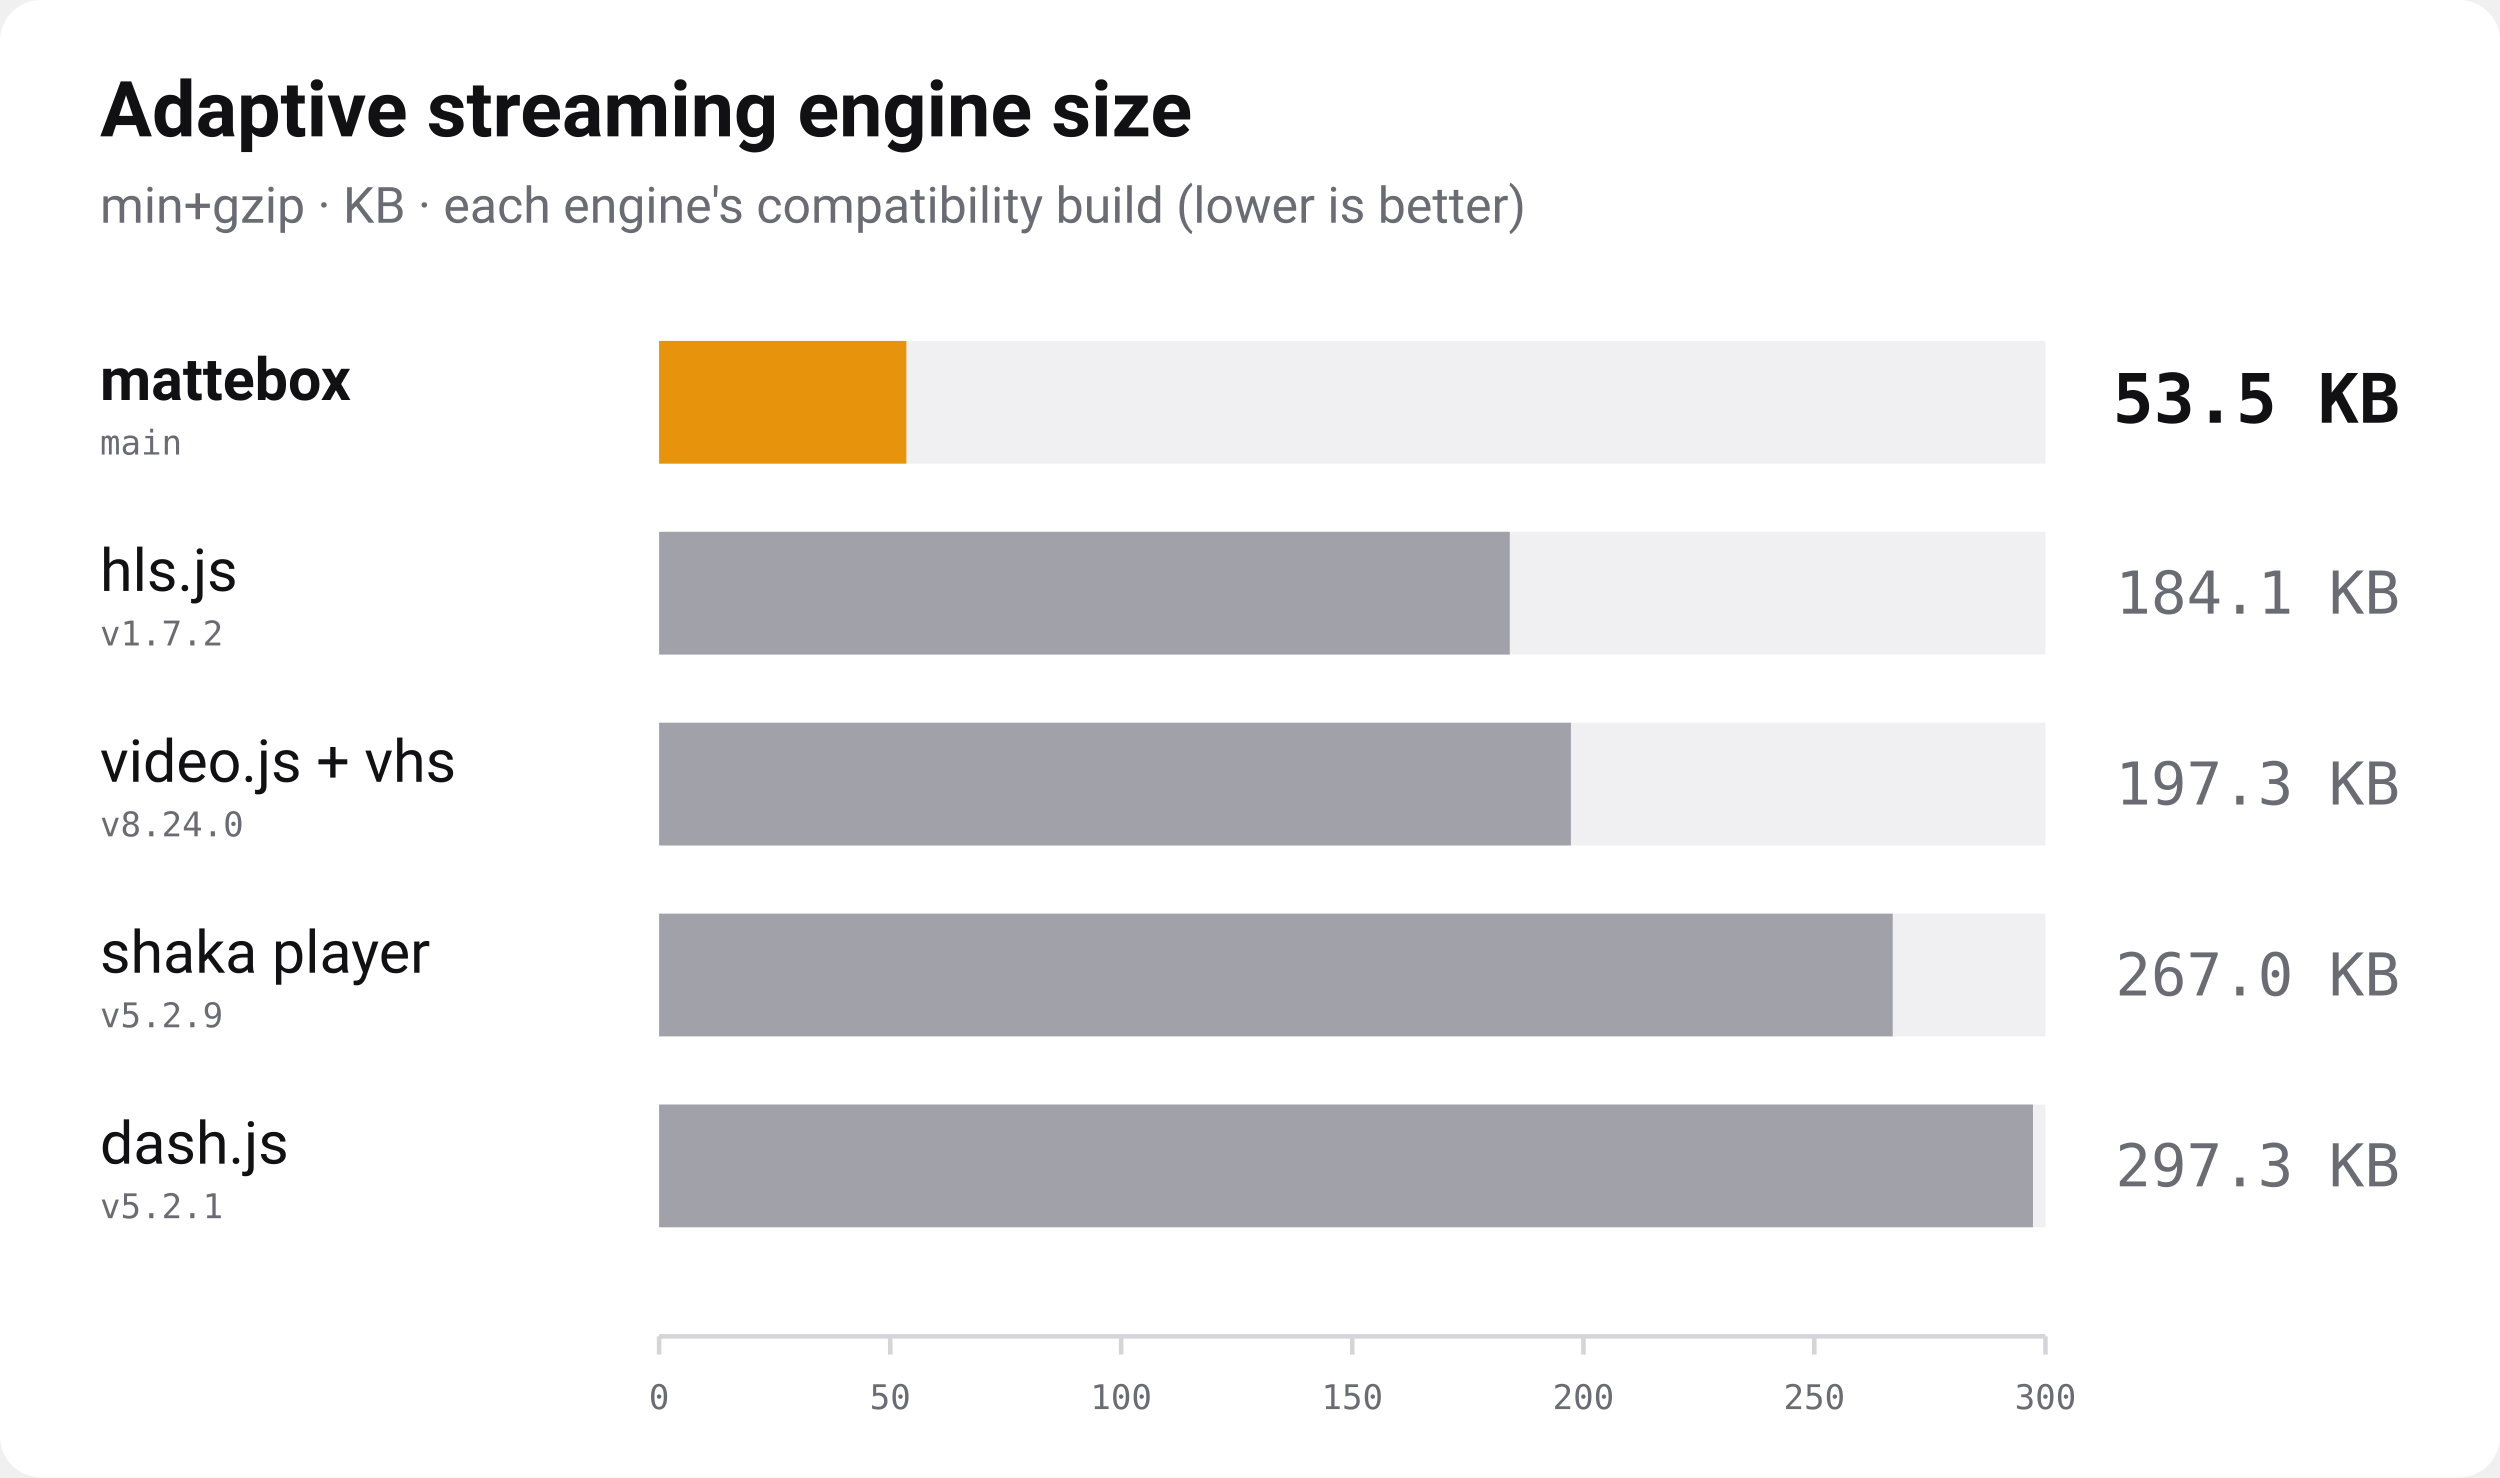
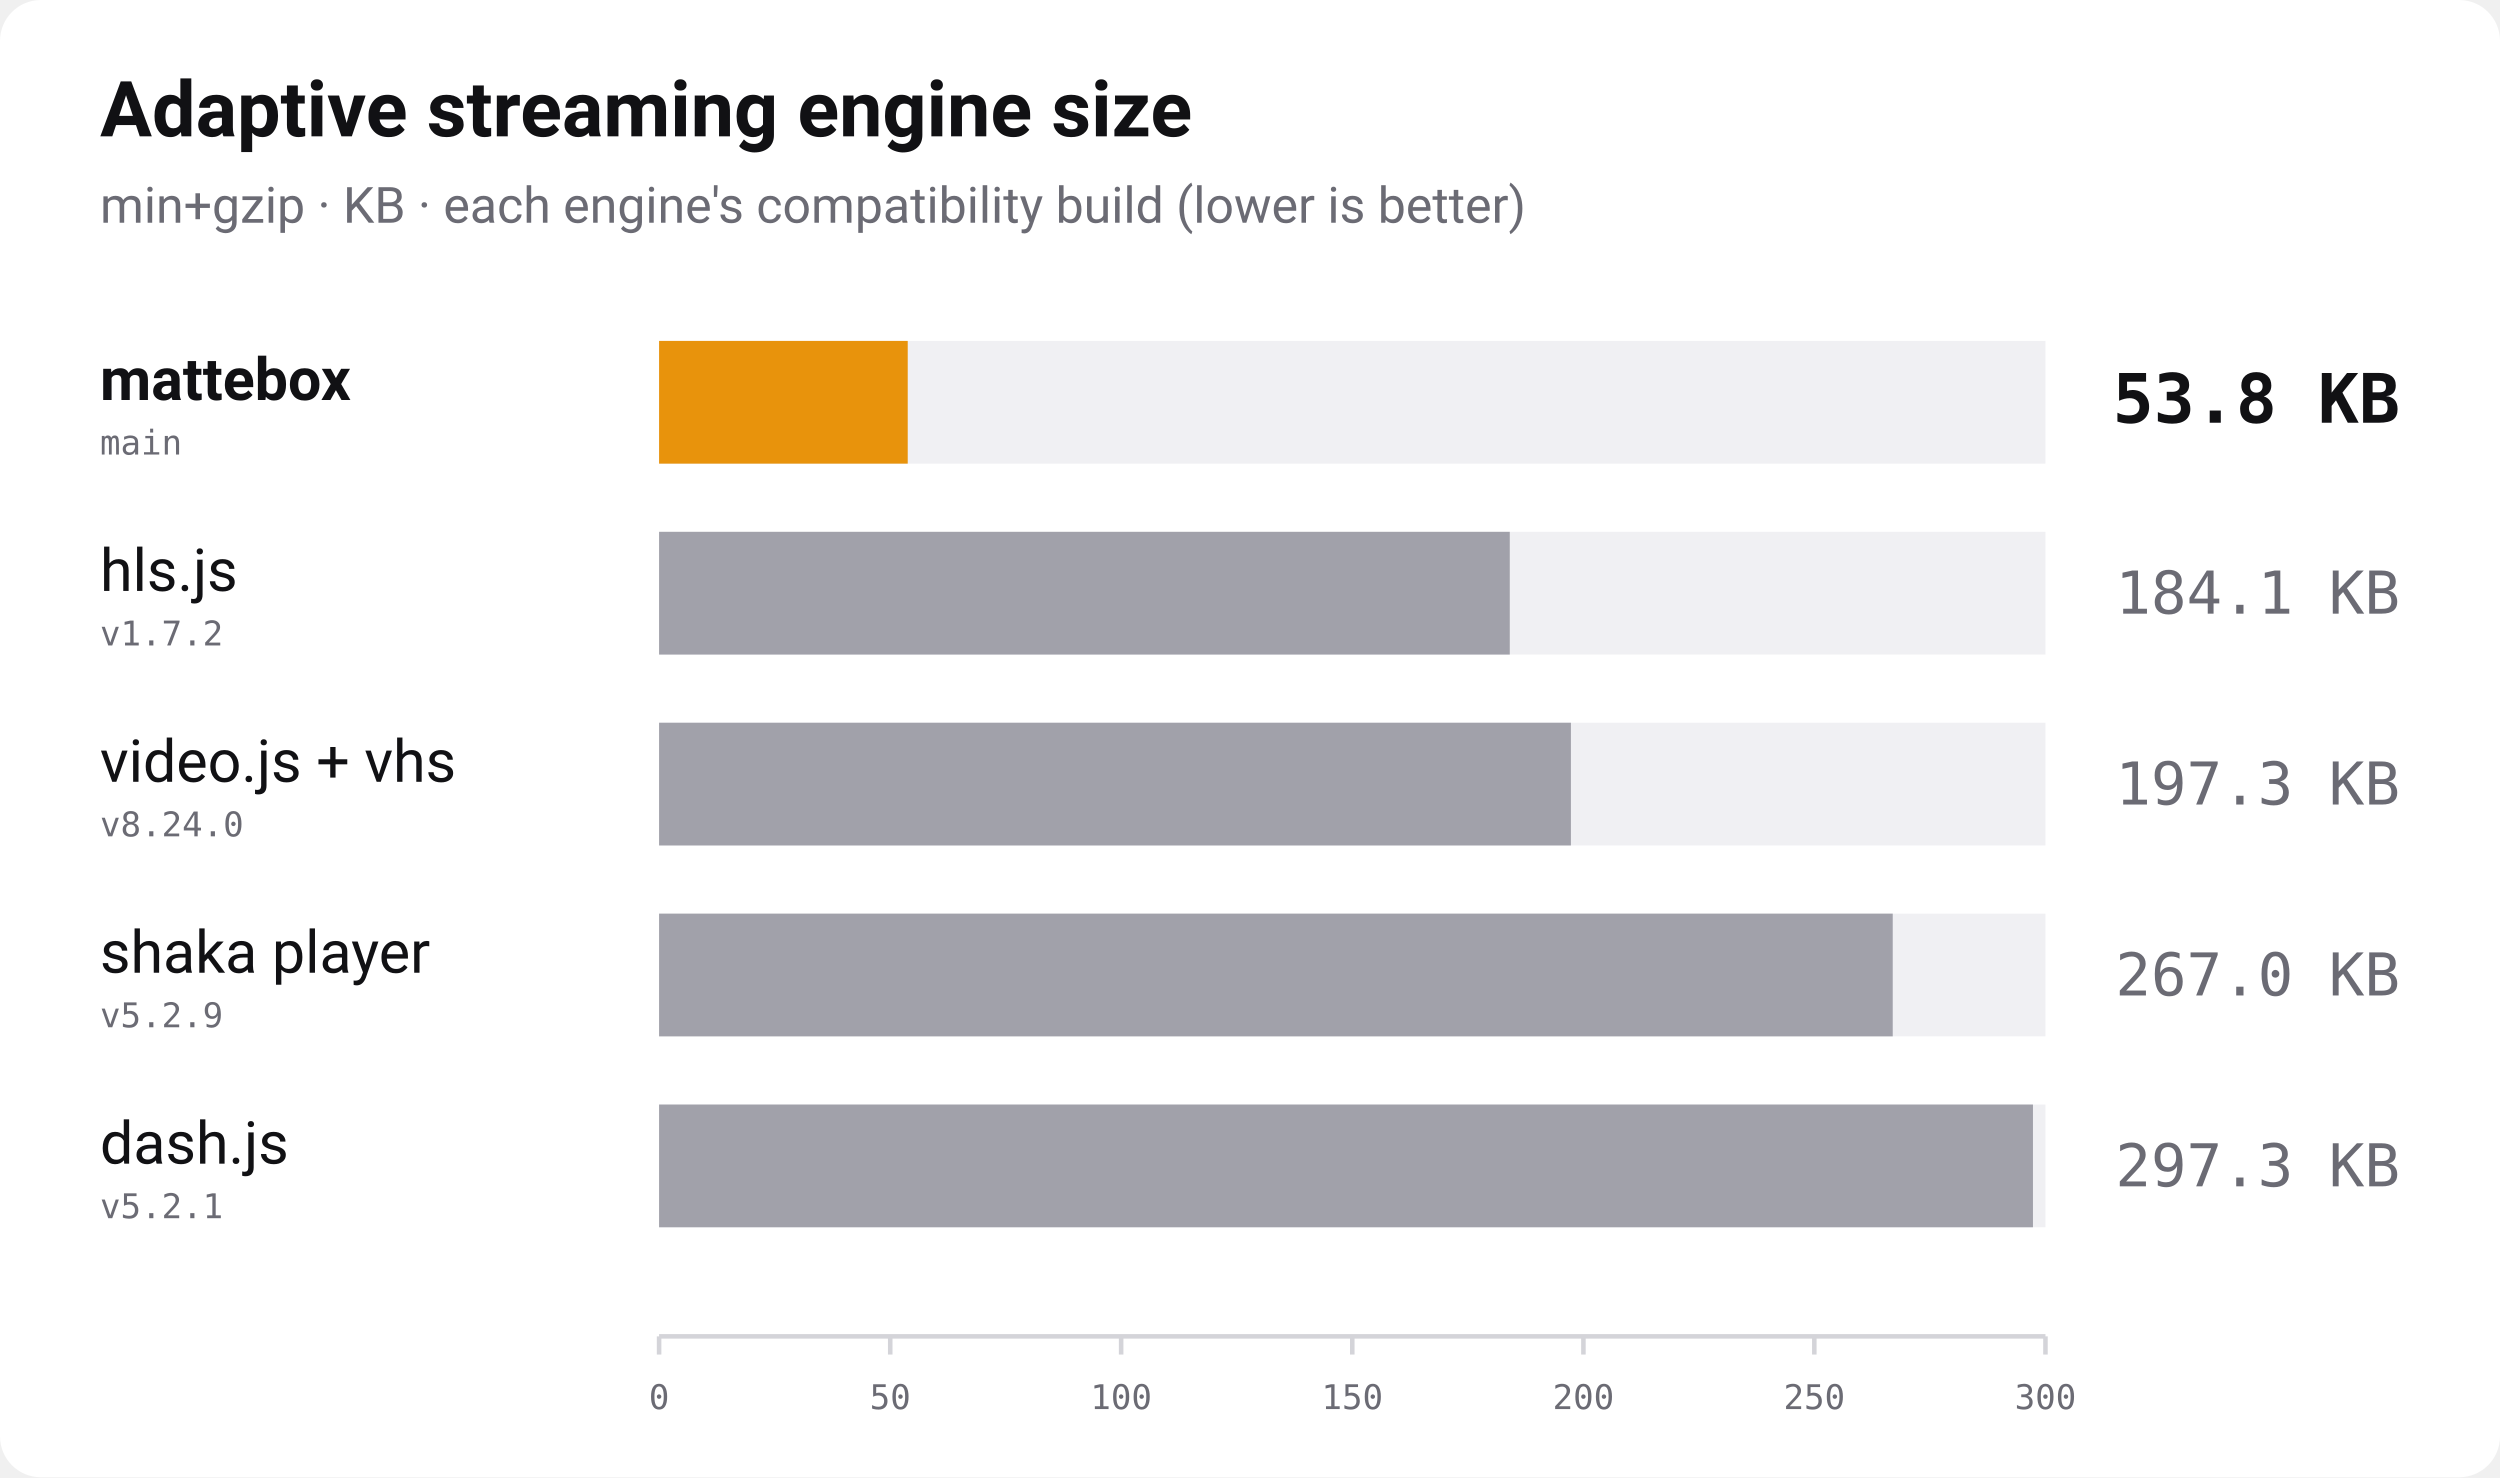
<svg xmlns="http://www.w3.org/2000/svg" width="1100" height="650" viewBox="0 0 1100 650" role="img" aria-label="Bundle size of adaptive streaming players, min+gzip, lower is better">
  <rect width="1100" height="650" rx="18" fill="#ffffff" />
  <text x="44" y="60" font-family="-apple-system, 'Segoe UI', Roboto, Helvetica, Arial, sans-serif" font-size="34" font-weight="700" fill="#111114">Adaptive streaming engine size</text>
  <text x="44" y="98" font-family="-apple-system, 'Segoe UI', Roboto, Helvetica, Arial, sans-serif" font-size="22" fill="#6b6b74">min+gzip · KB · each engine's compatibility build (lower is better)</text>
  <text x="44" y="176" font-family="-apple-system, 'Segoe UI', Roboto, Helvetica, Arial, sans-serif" font-size="26" font-weight="700" fill="#111114">mattebox</text>
  <text x="44" y="200" font-family="ui-monospace, 'SF Mono', Menlo, Consolas, monospace" font-size="15" fill="#6b6b74">main</text>
  <rect x="290" y="150" width="610" height="54" fill="#f0f0f3" />
-   <rect x="290" y="150" width="108.8" height="54" fill="#e8930c" />
-   <text x="1056" y="186" text-anchor="end" font-family="ui-monospace, 'SF Mono', Menlo, Consolas, monospace" font-size="30" font-weight="700" fill="#111114">53.5 KB</text>
+   <rect x="290" y="150" width="109.4" height="54" fill="#e8930c" />
+   <text x="1056" y="186" text-anchor="end" font-family="ui-monospace, 'SF Mono', Menlo, Consolas, monospace" font-size="30" font-weight="700" fill="#111114">53.8 KB</text>
  <text x="44" y="260" font-family="-apple-system, 'Segoe UI', Roboto, Helvetica, Arial, sans-serif" font-size="26" font-weight="400" fill="#111114">hls.js</text>
  <text x="44" y="284" font-family="ui-monospace, 'SF Mono', Menlo, Consolas, monospace" font-size="15" fill="#6b6b74">v1.7.2</text>
  <rect x="290" y="234" width="610" height="54" fill="#f0f0f3" />
  <rect x="290" y="234" width="374.3" height="54" fill="#a1a1aa" />
  <text x="1056" y="270" text-anchor="end" font-family="ui-monospace, 'SF Mono', Menlo, Consolas, monospace" font-size="26" font-weight="400" fill="#6b6b74">184.1 KB</text>
  <text x="44" y="344" font-family="-apple-system, 'Segoe UI', Roboto, Helvetica, Arial, sans-serif" font-size="26" font-weight="400" fill="#111114">video.js + vhs</text>
  <text x="44" y="368" font-family="ui-monospace, 'SF Mono', Menlo, Consolas, monospace" font-size="15" fill="#6b6b74">v8.24.0</text>
  <rect x="290" y="318" width="610" height="54" fill="#f0f0f3" />
  <rect x="290" y="318" width="401.2" height="54" fill="#a1a1aa" />
  <text x="1056" y="354" text-anchor="end" font-family="ui-monospace, 'SF Mono', Menlo, Consolas, monospace" font-size="26" font-weight="400" fill="#6b6b74">197.3 KB</text>
  <text x="44" y="428" font-family="-apple-system, 'Segoe UI', Roboto, Helvetica, Arial, sans-serif" font-size="26" font-weight="400" fill="#111114">shaka player</text>
  <text x="44" y="452" font-family="ui-monospace, 'SF Mono', Menlo, Consolas, monospace" font-size="15" fill="#6b6b74">v5.2.9</text>
  <rect x="290" y="402" width="610" height="54" fill="#f0f0f3" />
  <rect x="290" y="402" width="542.8" height="54" fill="#a1a1aa" />
  <text x="1056" y="438" text-anchor="end" font-family="ui-monospace, 'SF Mono', Menlo, Consolas, monospace" font-size="26" font-weight="400" fill="#6b6b74">267.0 KB</text>
  <text x="44" y="512" font-family="-apple-system, 'Segoe UI', Roboto, Helvetica, Arial, sans-serif" font-size="26" font-weight="400" fill="#111114">dash.js</text>
  <text x="44" y="536" font-family="ui-monospace, 'SF Mono', Menlo, Consolas, monospace" font-size="15" fill="#6b6b74">v5.2.1</text>
  <rect x="290" y="486" width="610" height="54" fill="#f0f0f3" />
  <rect x="290" y="486" width="604.5" height="54" fill="#a1a1aa" />
  <text x="1056" y="522" text-anchor="end" font-family="ui-monospace, 'SF Mono', Menlo, Consolas, monospace" font-size="26" font-weight="400" fill="#6b6b74">297.3 KB</text>
  <line x1="290" y1="588" x2="900" y2="588" stroke="#d4d4d9" stroke-width="2" />
  <line x1="290.0" y1="588" x2="290.0" y2="596" stroke="#d4d4d9" stroke-width="2" />
  <text x="290.0" y="620" text-anchor="middle" font-family="ui-monospace, 'SF Mono', Menlo, Consolas, monospace" font-size="15" fill="#6b6b74">0</text>
  <line x1="391.7" y1="588" x2="391.7" y2="596" stroke="#d4d4d9" stroke-width="2" />
  <text x="391.7" y="620" text-anchor="middle" font-family="ui-monospace, 'SF Mono', Menlo, Consolas, monospace" font-size="15" fill="#6b6b74">50</text>
  <line x1="493.3" y1="588" x2="493.3" y2="596" stroke="#d4d4d9" stroke-width="2" />
  <text x="493.3" y="620" text-anchor="middle" font-family="ui-monospace, 'SF Mono', Menlo, Consolas, monospace" font-size="15" fill="#6b6b74">100</text>
  <line x1="595.0" y1="588" x2="595.0" y2="596" stroke="#d4d4d9" stroke-width="2" />
  <text x="595.0" y="620" text-anchor="middle" font-family="ui-monospace, 'SF Mono', Menlo, Consolas, monospace" font-size="15" fill="#6b6b74">150</text>
  <line x1="696.7" y1="588" x2="696.7" y2="596" stroke="#d4d4d9" stroke-width="2" />
  <text x="696.7" y="620" text-anchor="middle" font-family="ui-monospace, 'SF Mono', Menlo, Consolas, monospace" font-size="15" fill="#6b6b74">200</text>
  <line x1="798.3" y1="588" x2="798.3" y2="596" stroke="#d4d4d9" stroke-width="2" />
  <text x="798.3" y="620" text-anchor="middle" font-family="ui-monospace, 'SF Mono', Menlo, Consolas, monospace" font-size="15" fill="#6b6b74">250</text>
  <line x1="900.0" y1="588" x2="900.0" y2="596" stroke="#d4d4d9" stroke-width="2" />
  <text x="900.0" y="620" text-anchor="middle" font-family="ui-monospace, 'SF Mono', Menlo, Consolas, monospace" font-size="15" fill="#6b6b74">300</text>
</svg>
